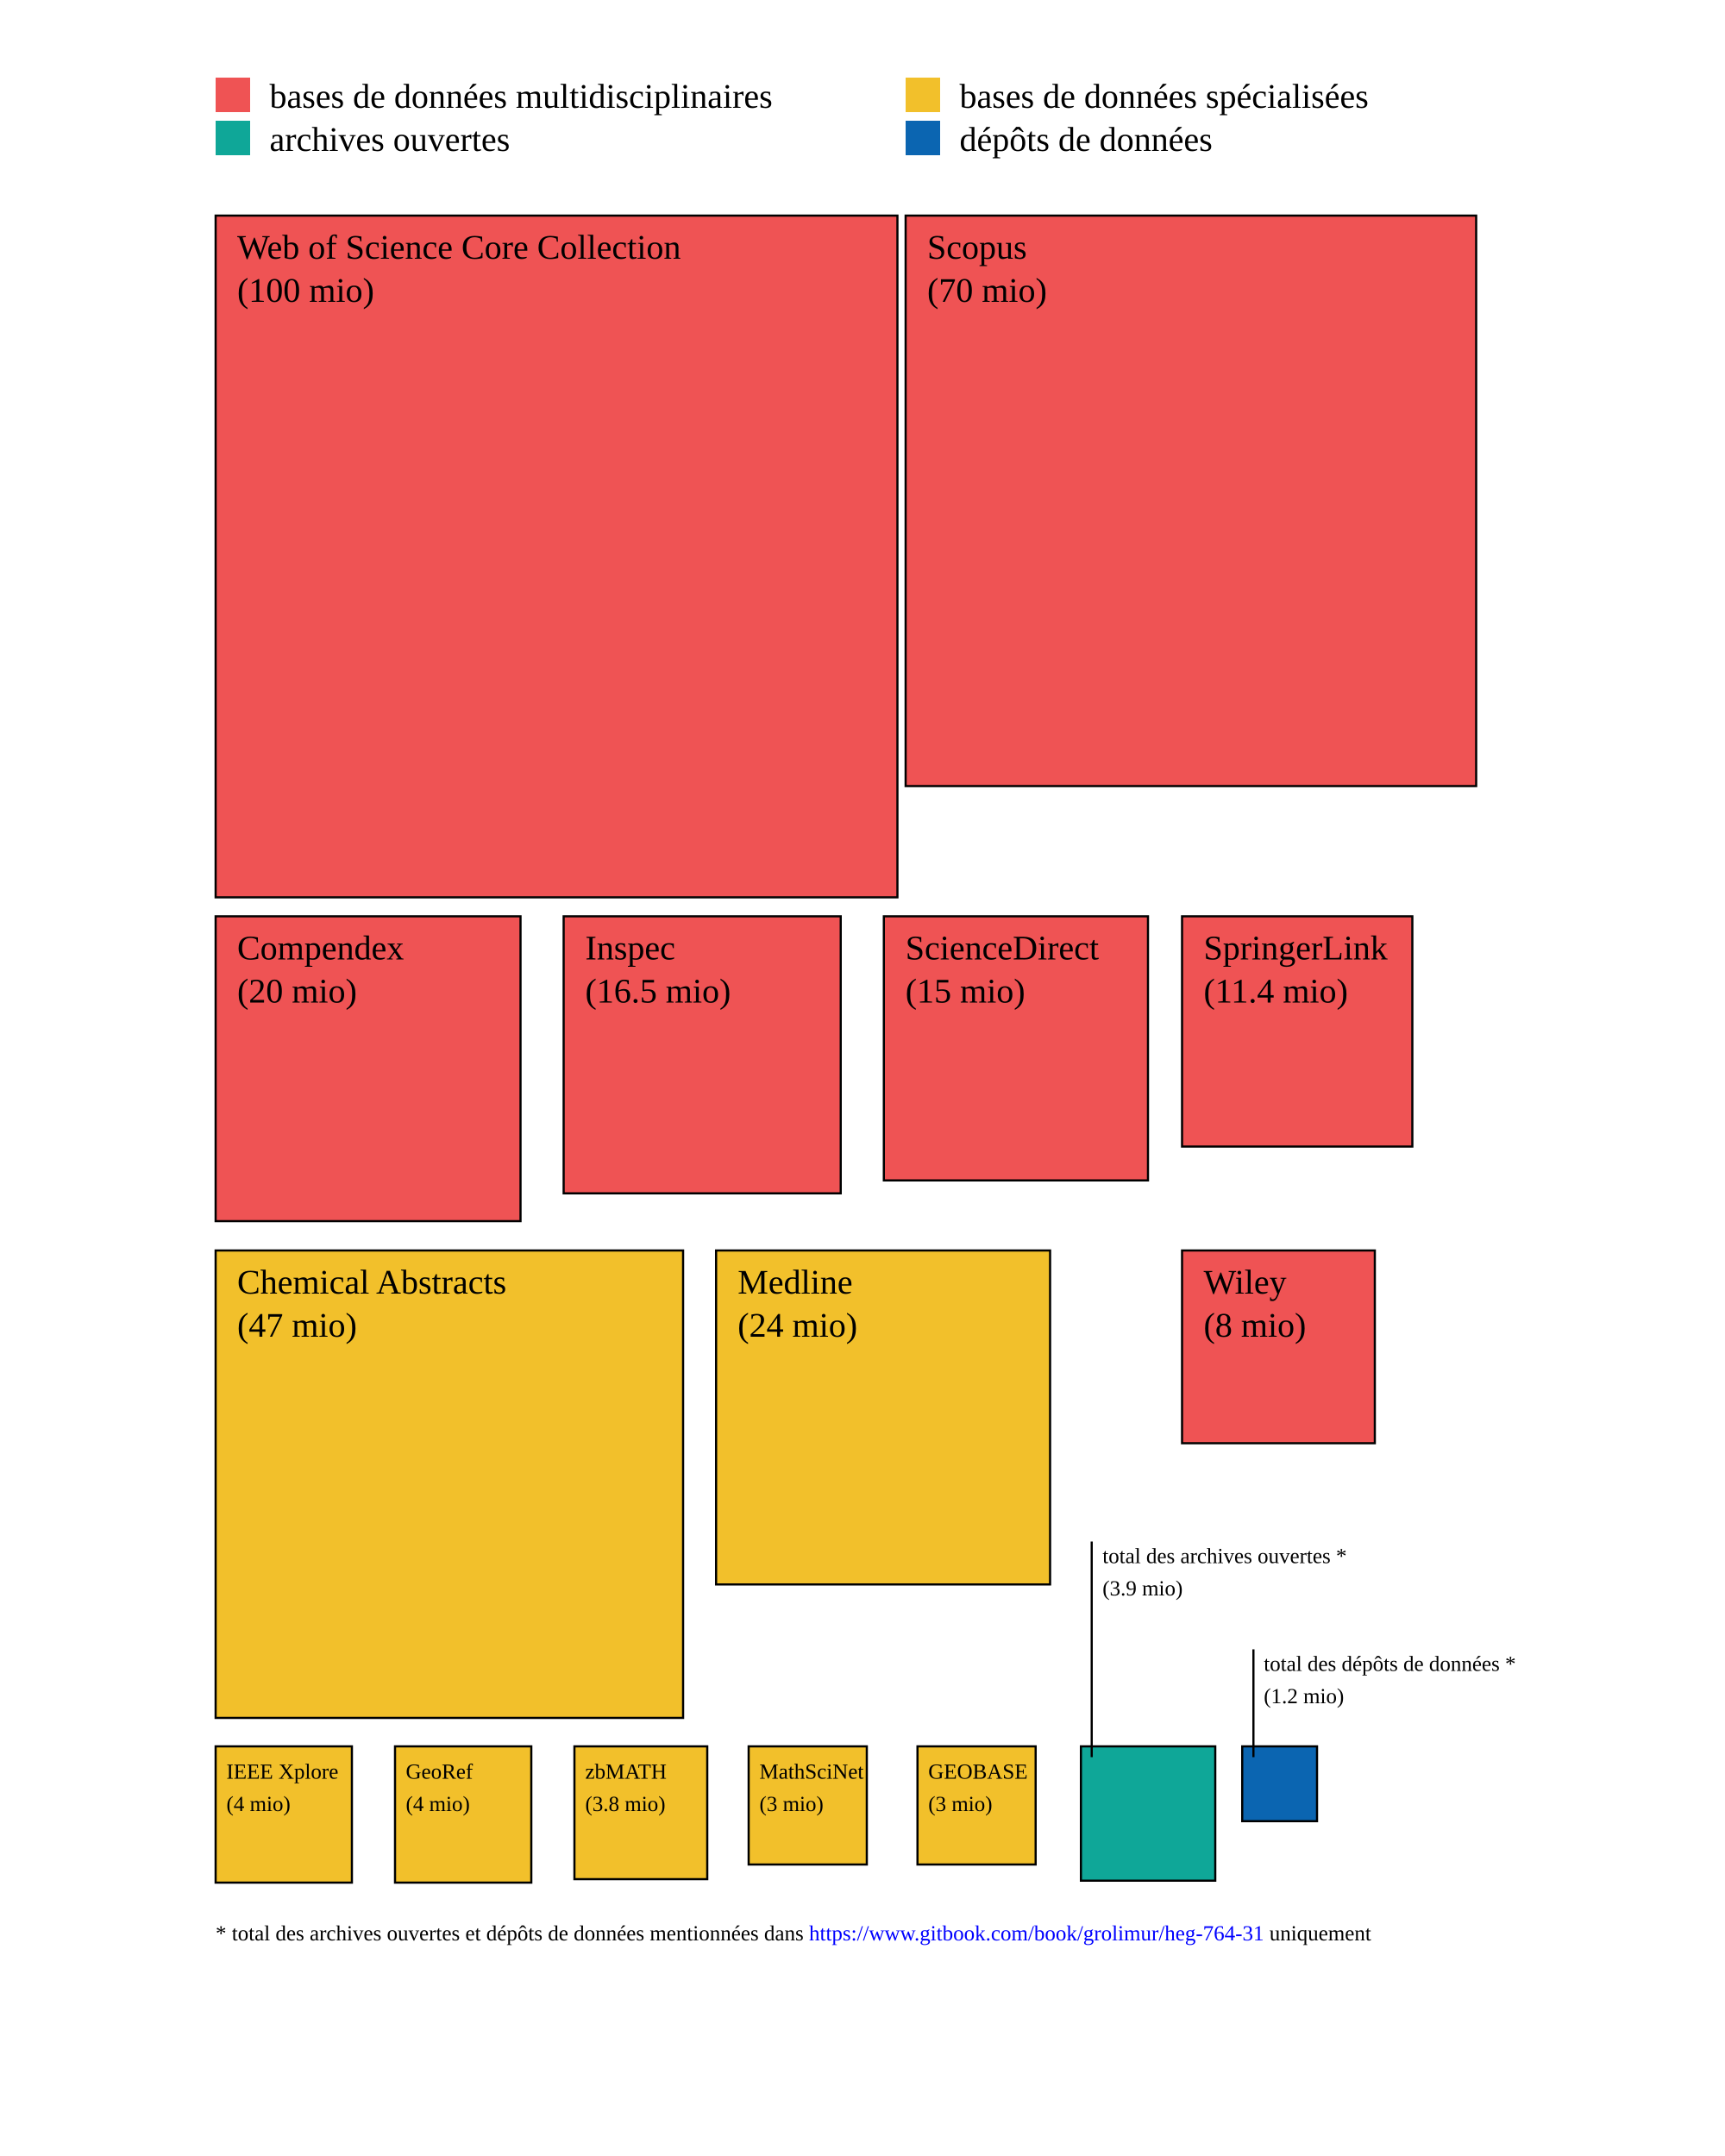
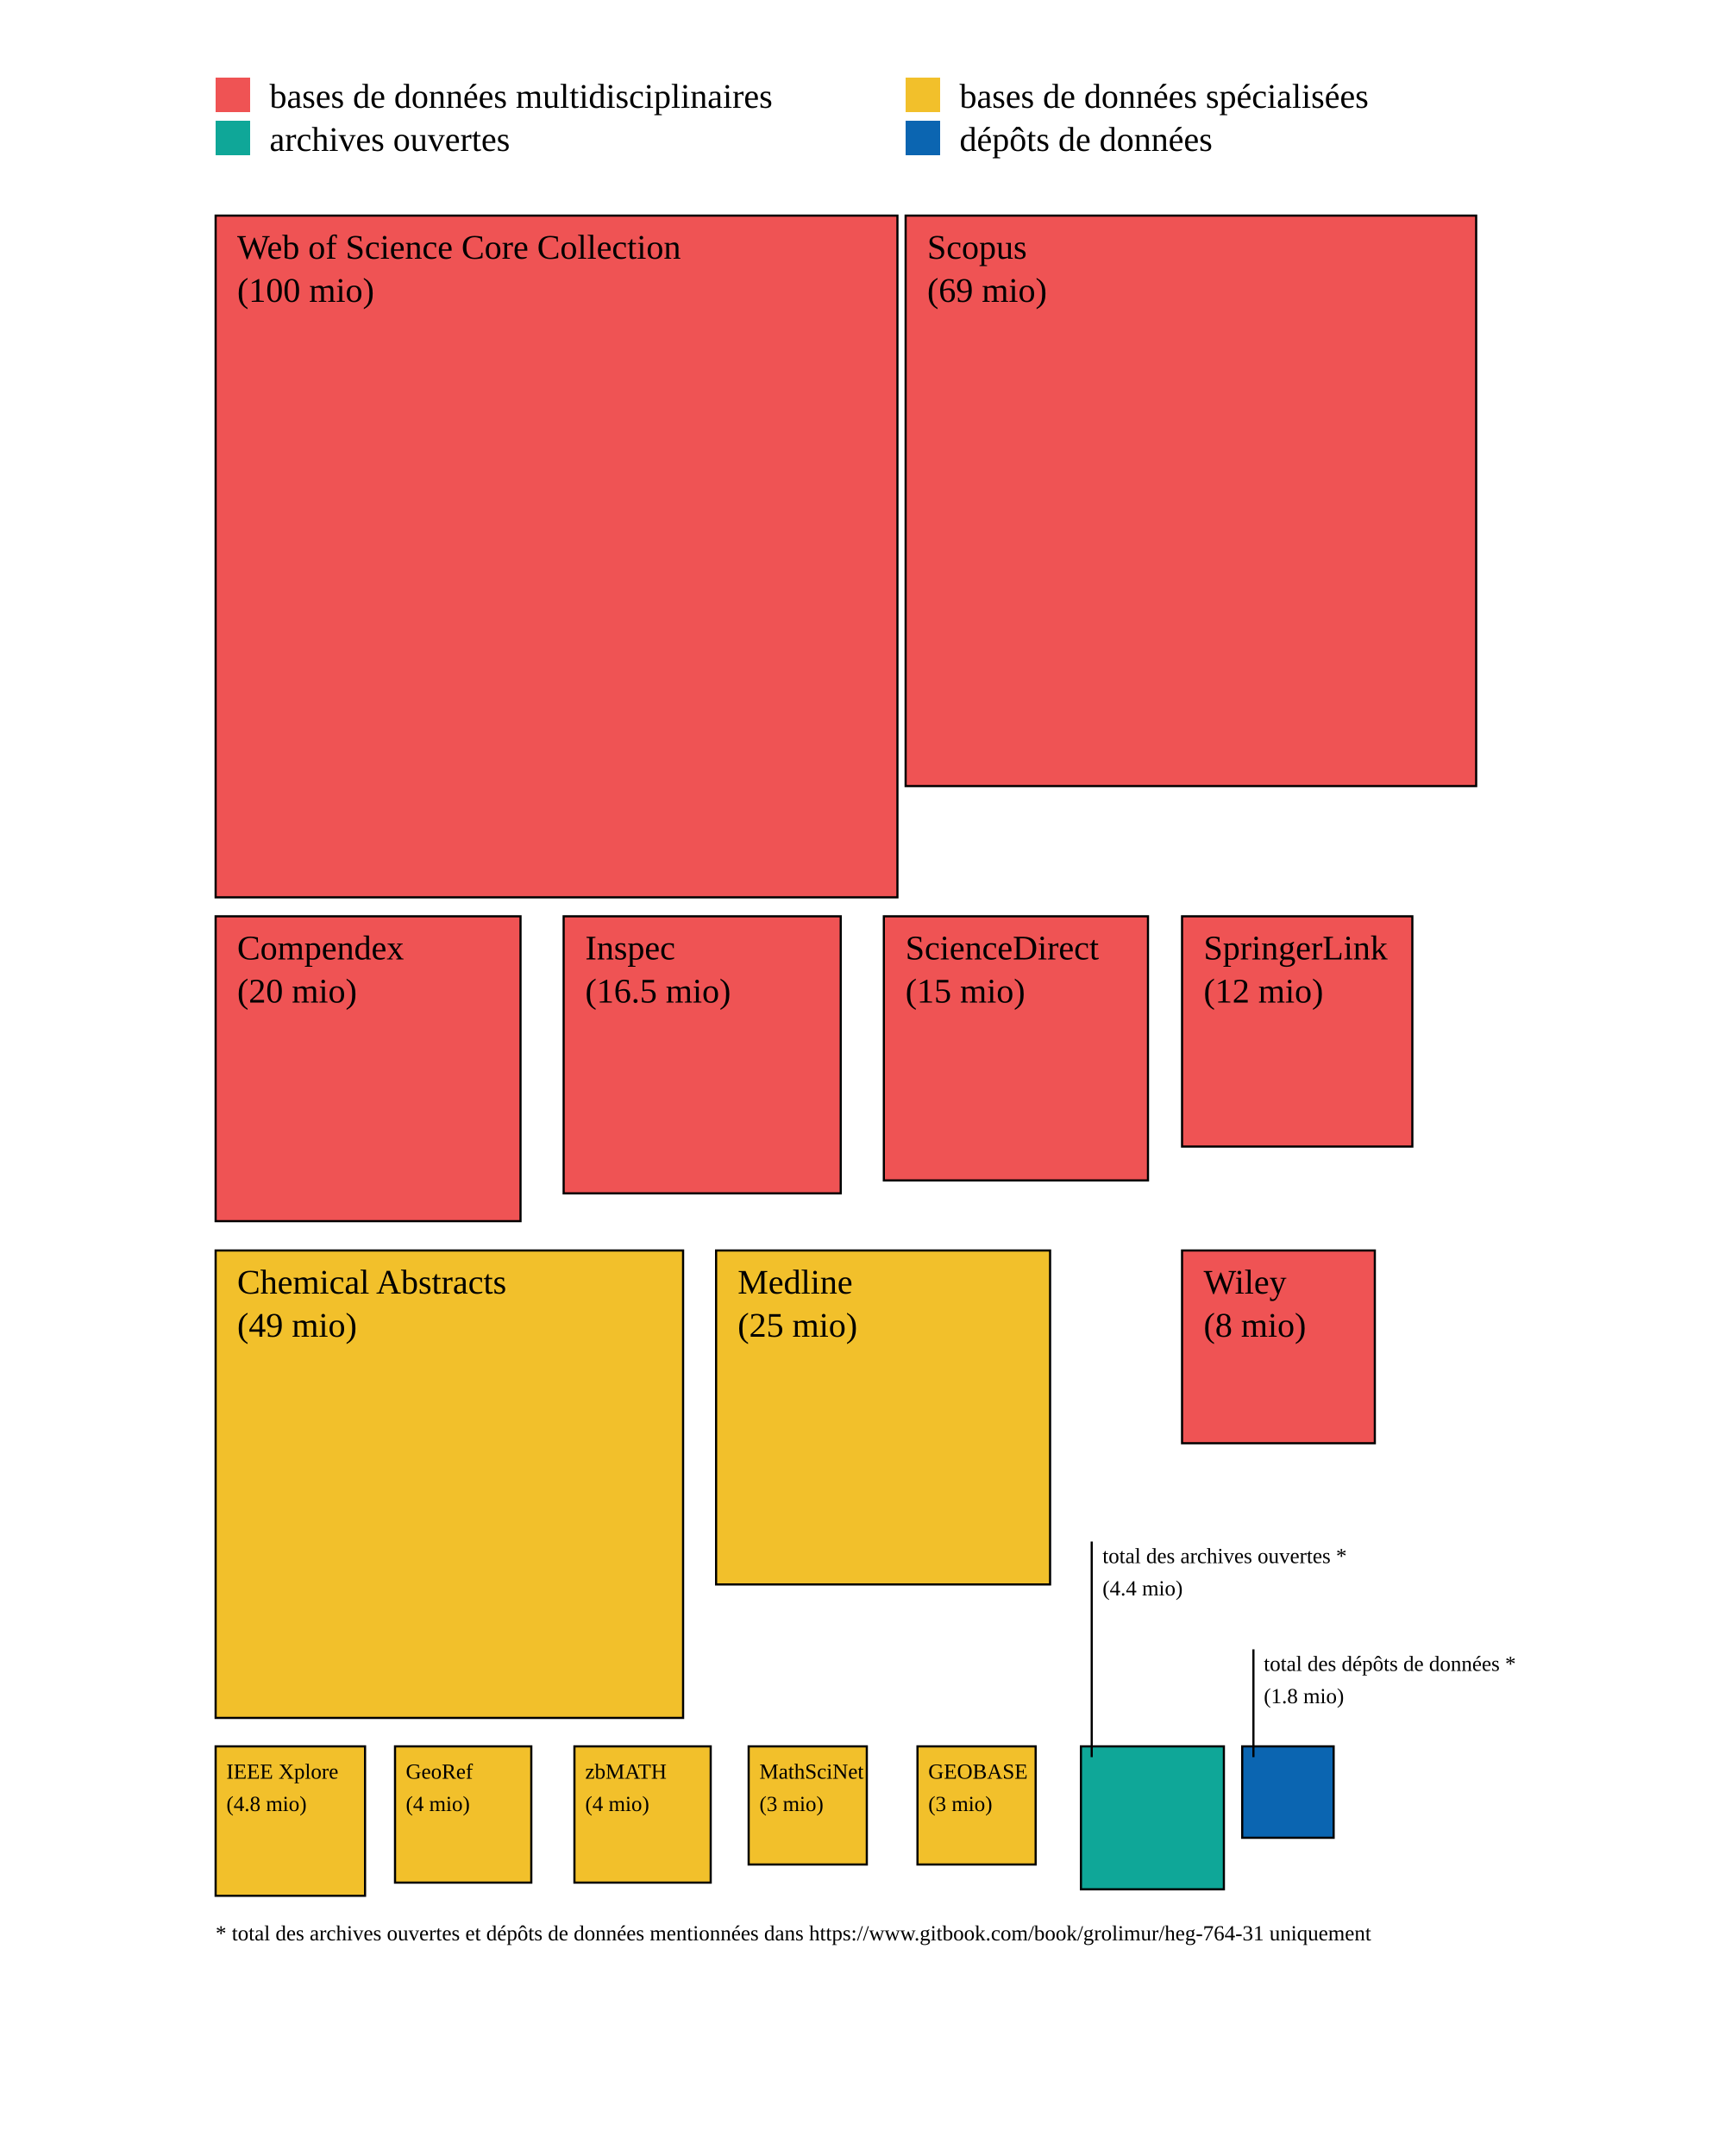
- <svg xmlns="http://www.w3.org/2000/svg" xmlns:xlink="http://www.w3.org/1999/xlink" version="1.0" width="800" height="1000" viewBox="0 0 800 1000">
-   <rect x="100" y="36" width="16" height="16" style="fill: #ef5354;" />
-   <text x="125" y="50" style="font-size: 16px;">bases de données multidisciplinaires</text>
-   <rect x="420" y="36" width="16" height="16" style="fill: #f2c02b;" />
-   <text x="445" y="50" style="font-size: 16px;">bases de données spécialisées</text>
-   <rect x="100" y="56" width="16" height="16" style="fill: #0fa798;" />
-   <text x="125" y="70" style="font-size: 16px;">archives ouvertes</text>
-   <rect x="420" y="56" width="16" height="16" style="fill: #0b65b1;" />
-   <text x="445" y="70" style="font-size: 16px;">dépôts de données</text>
-   <rect x="100" y="100" width="316.2" height="316.2" style="stroke: black; stroke-width: 1px; fill: #ef5354;" /> // Web of Science Core Collection
- <text x="110" y="120" style="font-size: 16px;">Web of Science Core Collection</text>
-   <text x="110" y="140" style="font-size: 16px;">(100 mio)</text>
-   <rect x="420" y="100" width="264.6" height="264.6" style="stroke: black; stroke-width: 1px; fill: #ef5354;" /> // Scopus
- <text x="430" y="120" style="font-size: 16px;">Scopus</text>
-   <text x="430" y="140" style="font-size: 16px;">(70 mio)</text>
-   <rect x="100" y="425" width="141.4" height="141.4" style="stroke: black; stroke-width: 1px; fill: #ef5354;" /> // Compendex
- <text x="110" y="445" style="font-size: 16px;">Compendex</text>
-   <text x="110" y="465" style="font-size: 16px;">(20 mio)</text>
-   <rect x="261.4" y="425" width="128.5" height="128.5" style="stroke: black; stroke-width: 1px; fill: #ef5354;" /> // Inspec
- <text x="271.4" y="445" style="font-size: 16px;">Inspec</text>
-   <text x="271.4" y="465" style="font-size: 16px;">(16.5 mio)</text>
-   <rect x="409.9" y="425" width="122.5" height="122.5" style="stroke: black; stroke-width: 1px; fill: #ef5354;" /> // ScienceDirect
- <text x="419.9" y="445" style="font-size: 16px;">ScienceDirect</text>
-   <text x="419.9" y="465" style="font-size: 16px;">(15 mio)</text>
-   <rect x="548.2" y="425" width="106.8" height="106.8" style="stroke: black; stroke-width: 1px; fill: #ef5354;" /> // SpringerLink
- <text x="558.2" y="445" style="font-size: 16px;">SpringerLink</text>
-   <text x="558.2" y="465" style="font-size: 16px;">(11.4 mio)</text>
-   <rect x="548.2" y="580" width="89.4" height="89.4" style="stroke: black; stroke-width: 1px; fill: #ef5354;" /> // SpringerLink
- <text x="558.2" y="600" style="font-size: 16px;">Wiley</text>
-   <text x="558.2" y="620" style="font-size: 16px;">(8 mio)</text>
-   <rect x="100" y="580" width="216.8" height="216.8" style="stroke: black; stroke-width: 1px; fill: #f2c02b;" /> // Chemical Abstracts
- <text x="110" y="600" style="font-size: 16px;">Chemical Abstracts</text>
-   <text x="110" y="620" style="font-size: 16px;">(47 mio)</text>
-   <rect x="332.1" y="580" width="154.9" height="154.9" style="stroke: black; stroke-width: 1px; fill: #f2c02b;" /> // Medline
- <text x="342.1" y="600" style="font-size: 16px;">Medline</text>
-   <text x="342.1" y="620" style="font-size: 16px;">(24 mio)</text>
-   <rect x="100" y="810" width="63.2" height="63.2" style="stroke: black; stroke-width: 1px; fill: #f2c02b;" /> // IEEE Xplore
- <text x="105" y="825" style="font-size: 10px;">IEEE Xplore</text>
-   <text x="105" y="840" style="font-size: 10px;">(4 mio)</text>
-   <rect x="183.2" y="810" width="63.2" height="63.2" style="stroke: black; stroke-width: 1px; fill: #f2c02b;" /> // GeoRef
- <text x="188.2" y="825" style="font-size: 10px;">GeoRef</text>
-   <text x="188.2" y="840" style="font-size: 10px;">(4 mio)</text>
-   <rect x="266.4" y="810" width="61.6" height="61.6" style="stroke: black; stroke-width: 1px; fill: #f2c02b;" /> // zbMATH
- <text x="271.4" y="825" style="font-size: 10px;">zbMATH</text>
-   <text x="271.4" y="840" style="font-size: 10px;">(3.8 mio)</text>
-   <rect x="347.2" y="810" width="54.8" height="54.8" style="stroke: black; stroke-width: 1px; fill: #f2c02b;" /> // MathSciNet
- <text x="352.2" y="825" style="font-size: 10px;">MathSciNet</text>
-   <text x="352.2" y="840" style="font-size: 10px;">(3 mio)</text>
-   <rect x="425.5" y="810" width="54.8" height="54.8" style="stroke: black; stroke-width: 1px; fill: #f2c02b;" /> // GEOBASE
- <text x="430.5" y="825" style="font-size: 10px;">GEOBASE</text>
-   <text x="430.5" y="840" style="font-size: 10px;">(3 mio)</text>
-   <rect x="501.3" y="810" width="62.3" height="62.3" style="stroke: black; stroke-width: 1px; fill: #0fa798;" /> // archives ouvertes
- <line x1="506.3" y1="815" x2="506.3" y2="715" style="stroke: black; stroke-width: 1px;" />
-   <text x="511.3" y="725" style="font-size: 10px;">total des archives ouvertes *</text>
-   <text x="511.3" y="740" style="font-size: 10px;">(3.9 mio)</text>
-   <rect x="576.1" y="810" width="34.7" height="34.7" style="stroke: black; stroke-width: 1px; fill: #0b65b1;" /> // dépôts de données
- <line x1="581.3" y1="815" x2="581.3" y2="765" style="stroke: black; stroke-width: 1px;" />
-   <text x="586.1" y="775" style="font-size: 10px;">total des dépôts de données *</text>
-   <text x="586.1" y="790" style="font-size: 10px;">(1.2 mio)</text>
-   <text x="100" y="900" style="font-size: 10px;">* total des archives ouvertes et dépôts de données mentionnées dans <a xlink:href="https://www.gitbook.com/book/grolimur/heg-764-31" target="_blank" fill="blue">https://www.gitbook.com/book/grolimur/heg-764-31</a> uniquement</text>
+ <svg xmlns="http://www.w3.org/2000/svg" version="1.0" width="800" height="1000" viewBox="0 0 800 1000" id="svg122">
+   <defs id="defs126" />
+   <rect x="100" y="36" width="16" height="16" style="fill: #ef5354;" id="rect2" />
+   <text x="125" y="50" style="font-size: 16px;" id="text4">bases de données multidisciplinaires</text>
+   <rect x="420" y="36" width="16" height="16" style="fill: #f2c02b;" id="rect6" />
+   <text x="445" y="50" style="font-size: 16px;" id="text8">bases de données spécialisées</text>
+   <rect x="100" y="56" width="16" height="16" style="fill: #0fa798;" id="rect10" />
+   <text x="125" y="70" style="font-size: 16px;" id="text12">archives ouvertes</text>
+   <rect x="420" y="56" width="16" height="16" style="fill: #0b65b1;" id="rect14" />
+   <text x="445" y="70" style="font-size: 16px;" id="text16">dépôts de données</text>
+   <rect x="100" y="100" width="316.2" height="316.2" style="stroke: black; stroke-width: 1px; fill: #ef5354;" id="rect18" />
+ 
+  // Web of Science Core Collection
+ <text x="110" y="120" style="font-size: 16px;" id="text20">Web of Science Core Collection</text>
+   <text x="110" y="140" style="font-size: 16px;" id="text22">(100 mio)</text>
+   <rect x="420" y="100" width="264.6" height="264.6" style="stroke: black; stroke-width: 1px; fill: #ef5354;" id="rect24" />
+ 
+  // Scopus
+ <text x="430" y="120" style="font-size: 16px;" id="text26">Scopus</text>
+   <text x="430" y="140" style="font-size:16px" id="text28">(69 mio)</text>
+   <rect x="100" y="425" width="141.4" height="141.4" style="stroke: black; stroke-width: 1px; fill: #ef5354;" id="rect30" />
+ 
+  // Compendex
+ <text x="110" y="445" style="font-size: 16px;" id="text32">Compendex</text>
+   <text x="110" y="465" style="font-size: 16px;" id="text34">(20 mio)</text>
+   <rect x="261.4" y="425" width="128.5" height="128.5" style="stroke: black; stroke-width: 1px; fill: #ef5354;" id="rect36" />
+ 
+  // Inspec
+ <text x="271.4" y="445" style="font-size: 16px;" id="text38">Inspec</text>
+   <text x="271.4" y="465" style="font-size: 16px;" id="text40">(16.5 mio)</text>
+   <rect x="409.9" y="425" width="122.5" height="122.5" style="stroke: black; stroke-width: 1px; fill: #ef5354;" id="rect42" />
+ 
+  // ScienceDirect
+ <text x="419.9" y="445" style="font-size: 16px;" id="text44">ScienceDirect</text>
+   <text x="419.9" y="465" style="font-size: 16px;" id="text46">(15 mio)</text>
+   <rect x="548.2" y="425" width="106.8" height="106.8" style="stroke: black; stroke-width: 1px; fill: #ef5354;" id="rect48" />
+ 
+  // SpringerLink
+ <text x="558.2" y="445" style="font-size: 16px;" id="text50">SpringerLink</text>
+   <text x="558.2" y="465" style="font-size:16px" id="text52">(12 mio)</text>
+   <rect x="548.2" y="580" width="89.4" height="89.4" style="stroke: black; stroke-width: 1px; fill: #ef5354;" id="rect54" />
+ 
+  // SpringerLink
+ <text x="558.2" y="600" style="font-size: 16px;" id="text56">Wiley</text>
+   <text x="558.2" y="620" style="font-size: 16px;" id="text58">(8 mio)</text>
+   <rect x="100" y="580" width="216.8" height="216.8" style="stroke: black; stroke-width: 1px; fill: #f2c02b;" id="rect60" />
+ 
+  // Chemical Abstracts
+ <text x="110" y="600" style="font-size: 16px;" id="text62">Chemical Abstracts</text>
+   <text x="110" y="620" style="font-size:16px" id="text64">(49 mio)</text>
+   <rect x="332.1" y="580" width="154.9" height="154.9" style="stroke: black; stroke-width: 1px; fill: #f2c02b;" id="rect66" />
+ 
+  // Medline
+ <text x="342.1" y="600" style="font-size: 16px;" id="text68">Medline</text>
+   <text x="342.1" y="620" style="font-size:16px" id="text70">(25 mio)</text>
+   <rect x="100" y="810" width="69.3" height="69.3" style="stroke: black; stroke-width: 1px; fill: #f2c02b;" id="rect72" />
+ 
+  // IEEE Xplore
+ <text x="105" y="825" style="font-size: 10px;" id="text74">IEEE Xplore</text>
+   <text x="105" y="840" style="font-size:10px" id="text76">(4.8 mio)</text>
+   <rect x="183.2" y="810" width="63.2" height="63.2" style="stroke: black; stroke-width: 1px; fill: #f2c02b;" id="rect78" />
+ 
+  // GeoRef
+ <text x="188.2" y="825" style="font-size: 10px;" id="text80">GeoRef</text>
+   <text x="188.2" y="840" style="font-size: 10px;" id="text82">(4 mio)</text>
+   <rect x="266.4" y="810" width="63.2" height="63.2" style="stroke: black; stroke-width: 1px; fill: #f2c02b;" id="rect84" />
+ 
+  // zbMATH
+ <text x="271.4" y="825" style="font-size: 10px;" id="text86">zbMATH</text>
+   <text x="271.4" y="840" style="font-size:10px" id="text88">(4 mio)</text>
+   <rect x="347.2" y="810" width="54.8" height="54.8" style="stroke: black; stroke-width: 1px; fill: #f2c02b;" id="rect90" />
+ 
+  // MathSciNet
+ <text x="352.2" y="825" style="font-size: 10px;" id="text92">MathSciNet</text>
+   <text x="352.2" y="840" style="font-size: 10px;" id="text94">(3 mio)</text>
+   <rect x="425.5" y="810" width="54.8" height="54.8" style="stroke: black; stroke-width: 1px; fill: #f2c02b;" id="rect96" />
+ 
+  // GEOBASE
+ <text x="430.5" y="825" style="font-size: 10px;" id="text98">GEOBASE</text>
+   <text x="430.5" y="840" style="font-size: 10px;" id="text100">(3 mio)</text>
+   <rect x="501.3" y="810" width="66.3" height="66.3" style="stroke: black; stroke-width: 1px; fill: #0fa798;" id="rect102" />
+ 
+  // archives ouvertes
+ <line x1="506.3" y1="815" x2="506.3" y2="715" style="stroke: black; stroke-width: 1px;" id="line104" />
+   <text x="511.3" y="725" style="font-size: 10px;" id="text106">total des archives ouvertes *</text>
+   <text x="511.3" y="740" style="font-size:10px" id="text108">(4.4 mio)</text>
+   <rect x="576.1" y="810" width="42.4" height="42.4" style="stroke: black; stroke-width: 1px; fill: #0b65b1;" id="rect110" />
+ 
+  // dépôts de données
+ <line x1="581.3" y1="815" x2="581.3" y2="765" style="stroke: black; stroke-width: 1px;" id="line112" />
+   <text x="586.1" y="775" style="font-size: 10px;" id="text114">total des dépôts de données *</text>
+   <text x="586.1" y="790" style="font-size:10px" id="text116">(1.8 mio)</text>
+   <text x="100" y="900" style="font-size:10px" id="text120">* total des archives ouvertes et dépôts de données mentionnées dans https://www.gitbook.com/book/grolimur/heg-764-31 uniquement</text>
</svg>
